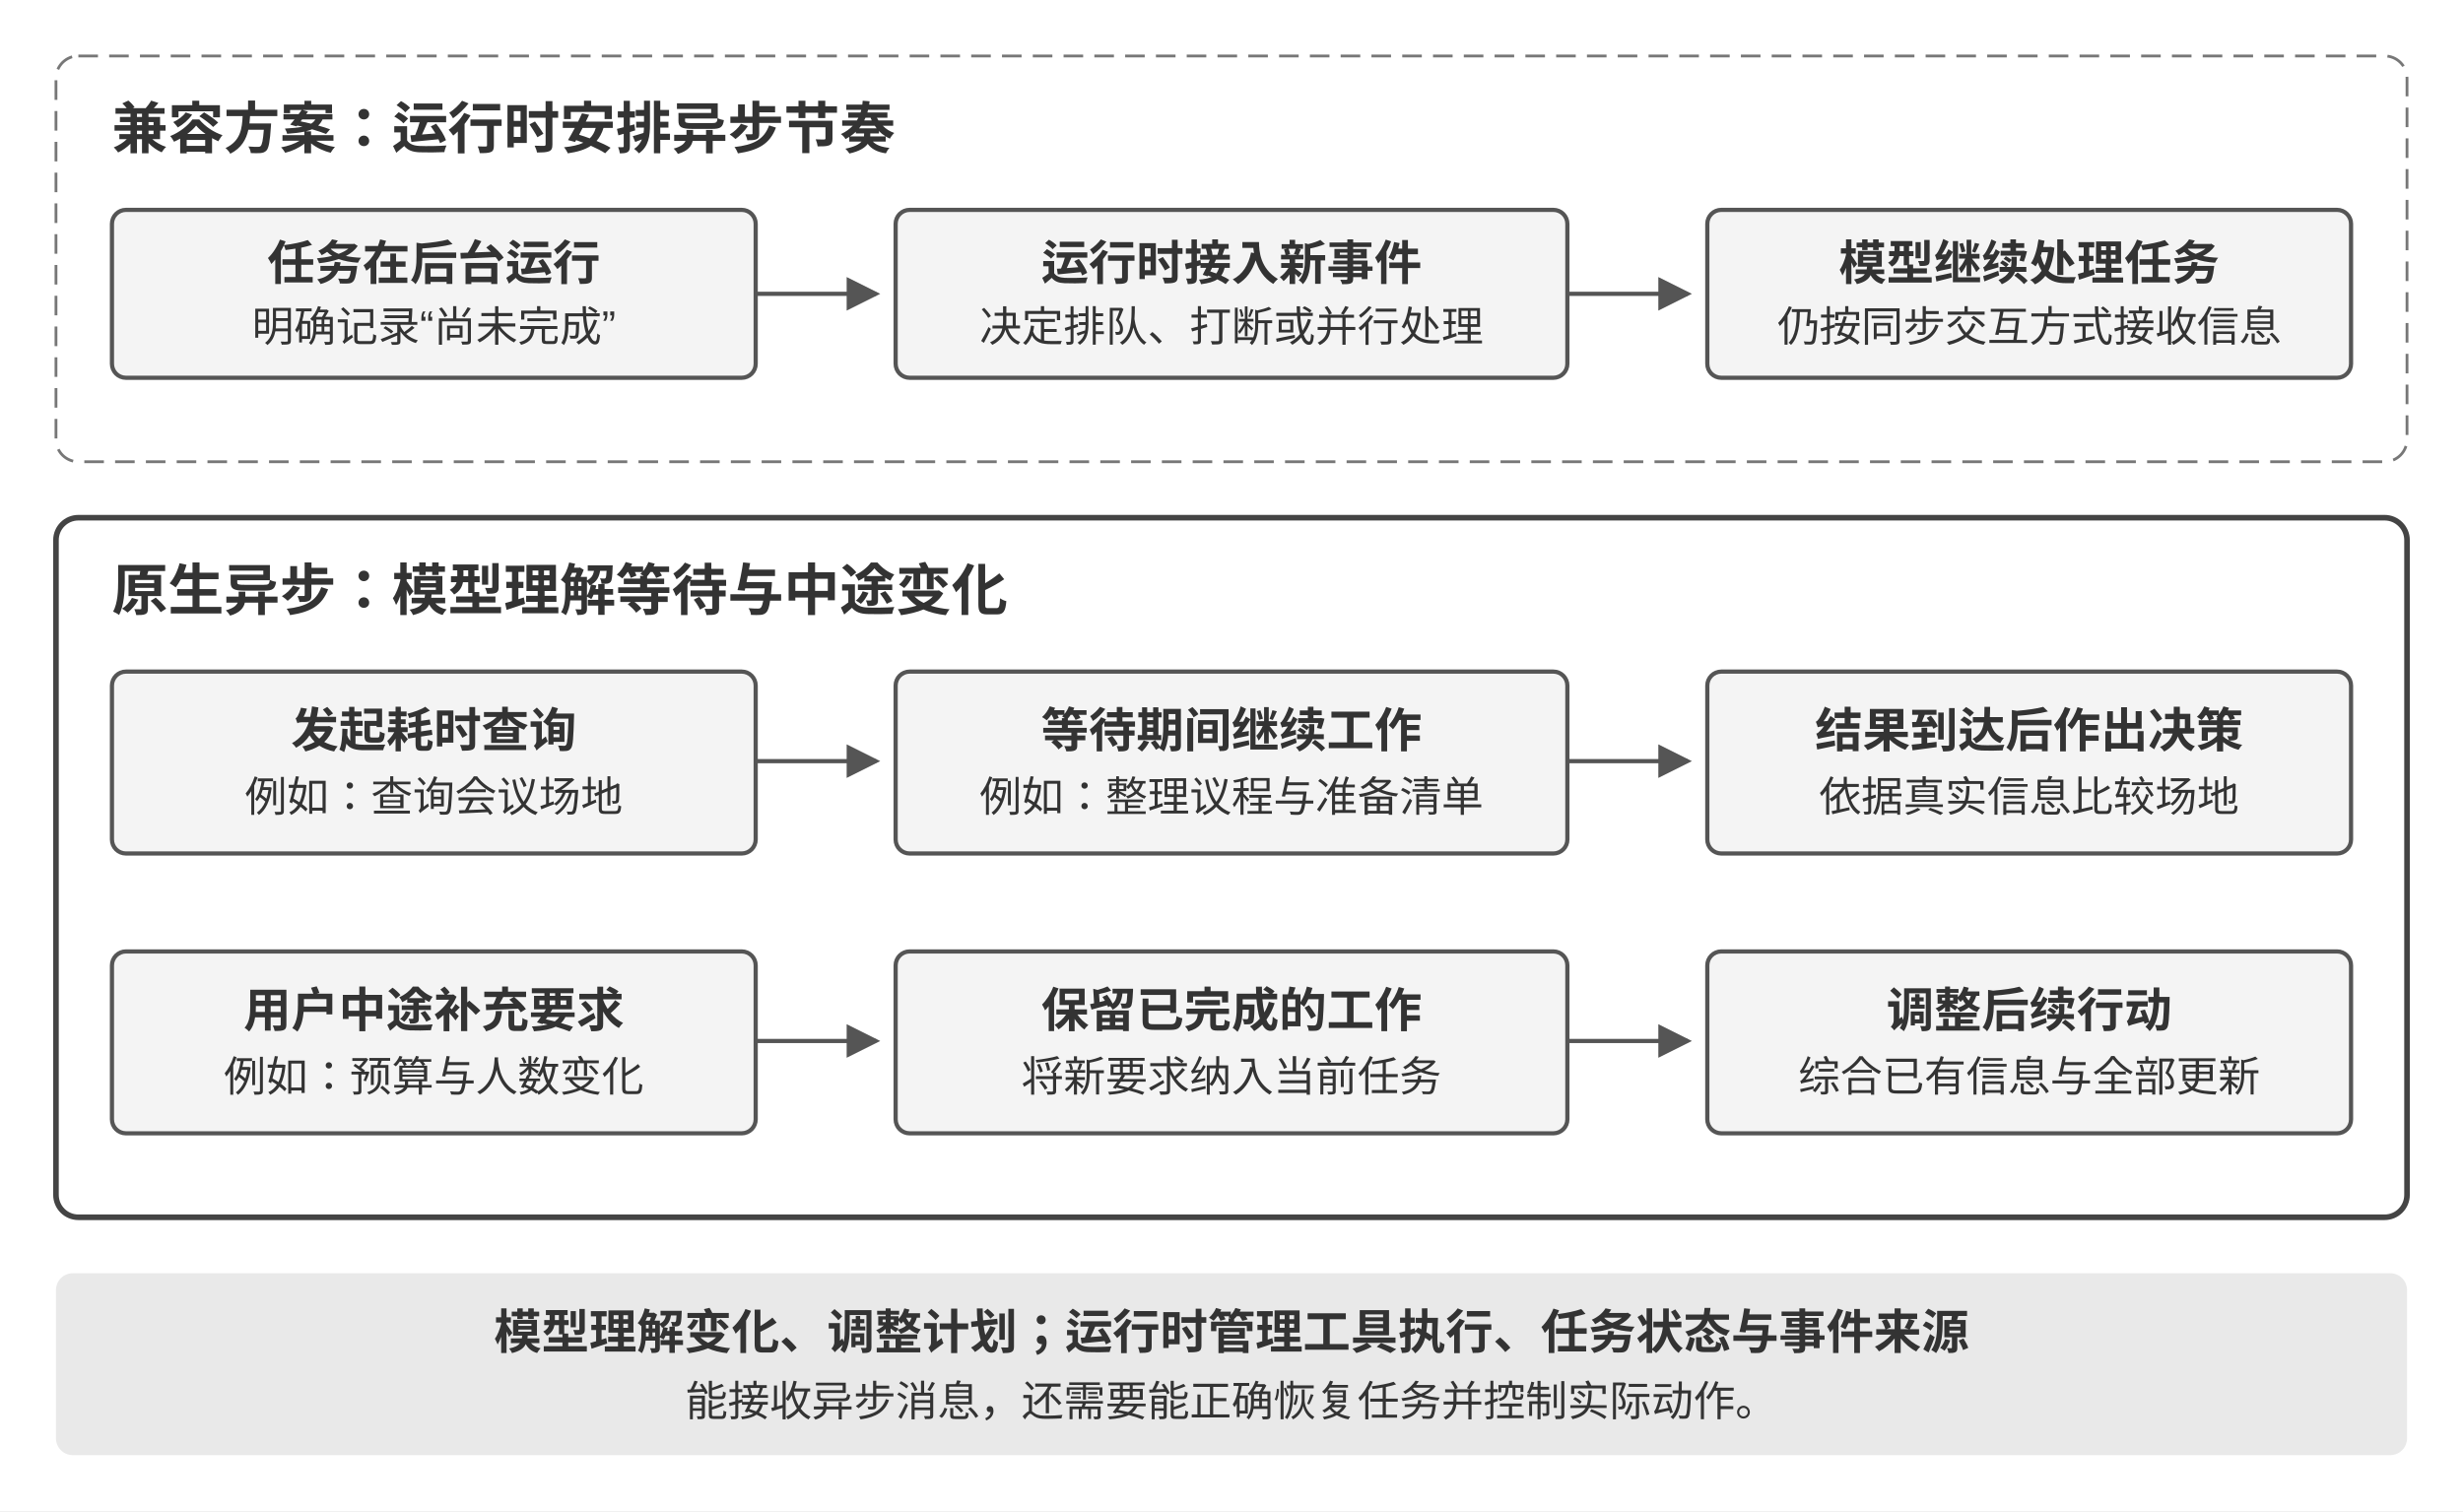
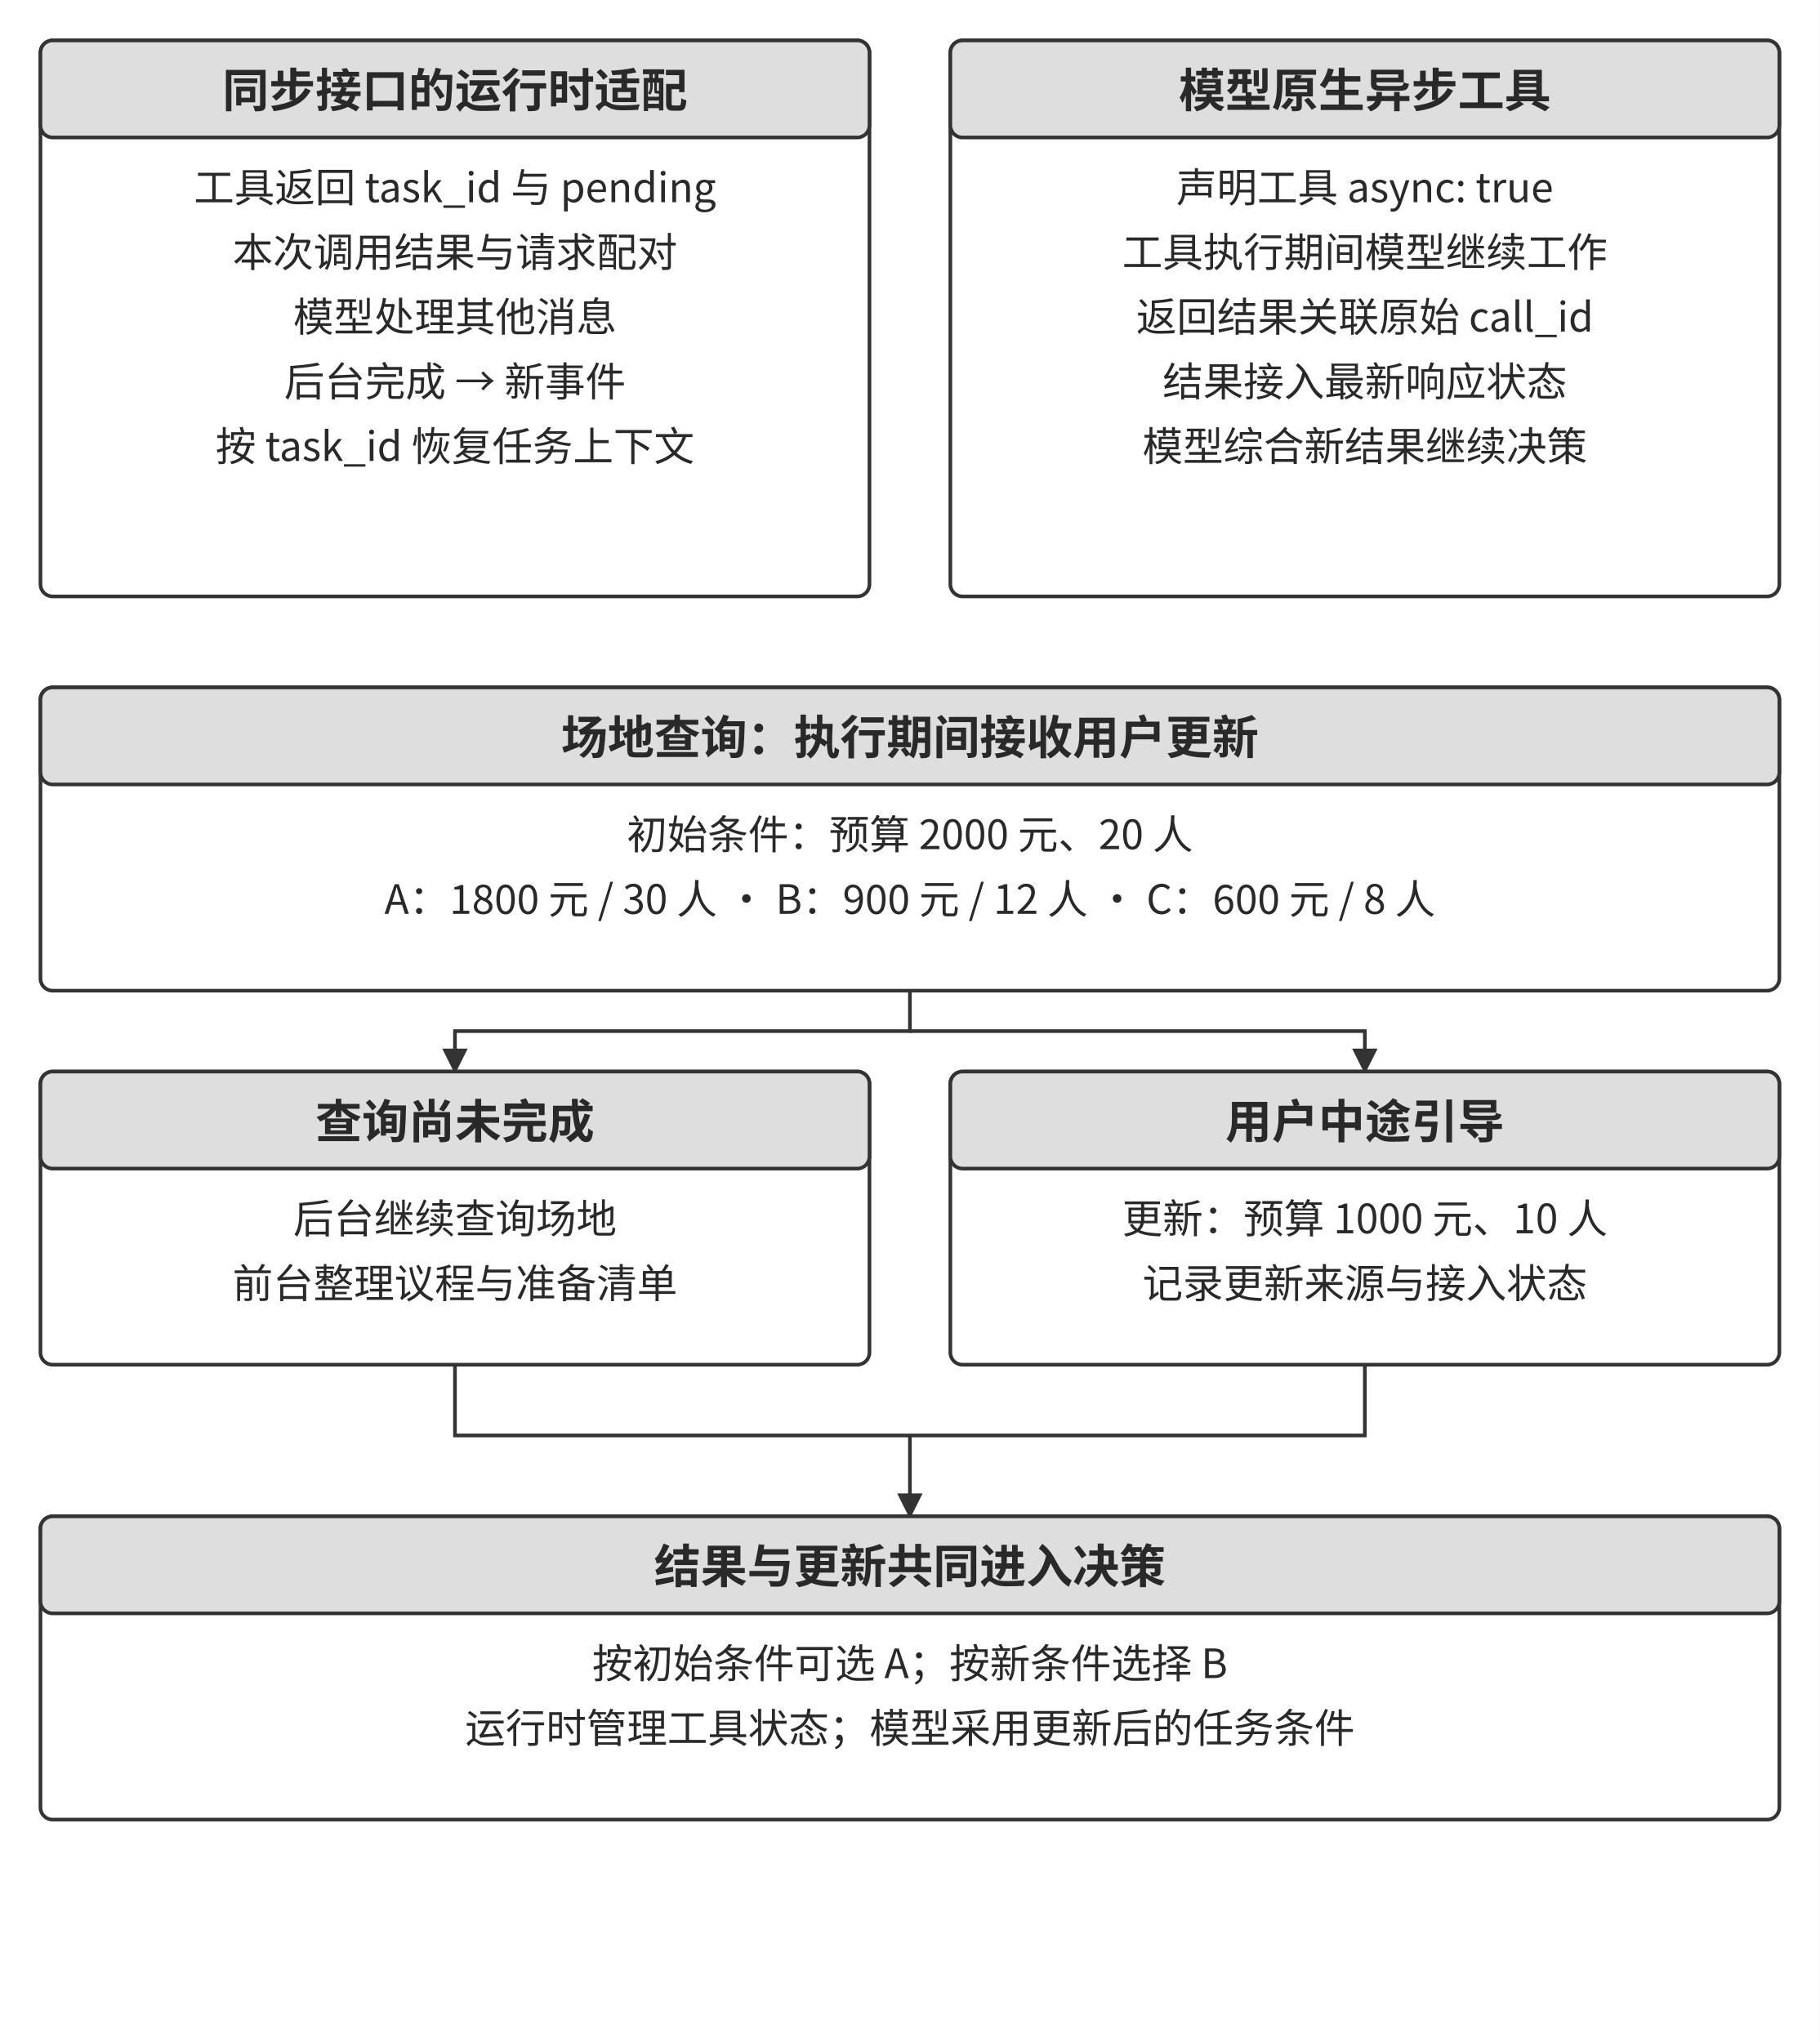
- <svg xmlns="http://www.w3.org/2000/svg" width="880" height="540" viewBox="0 0 880 540">
+ <svg xmlns="http://www.w3.org/2000/svg" width="150mm" height="168.33mm" viewBox="0 0 900 1010" role="img" aria-labelledby="title desc">
  <defs>
-     <marker id="arrow" markerWidth="8" markerHeight="8" refX="7" refY="4" orient="auto">
-       <path d="M0,0 L8,4 L0,8" fill="#555" />
+     <marker id="arrow" viewBox="0 0 10 10" refX="9" refY="5" markerWidth="7" markerHeight="7" orient="auto-start-reverse">
+       <path d="M0 0 L10 5 L0 10 Z" fill="#333333" />
    </marker>
-     <style>
-       text{font-family:Arial,'PingFang SC','Microsoft YaHei',sans-serif;fill:#333}
-       .title{font-size:20px;font-weight:700}
-       .label{font-size:17px;font-weight:600}
-       .small{font-size:15px}
-       .box{fill:#f4f4f4;stroke:#555;stroke-width:1.5}
-       .arrow{fill:none;stroke:#555;stroke-width:1.5;marker-end:url(#arrow)}
-     </style>
  </defs>
-   <rect width="880" height="540" fill="#fff" />
-   <rect x="20" y="20" width="840" height="145" rx="8" fill="#fff" stroke="#777" stroke-dasharray="7 4" />
-   <text x="40" y="53" class="title">兼容方案：运行时安排异步节奏</text>
-   <rect x="40" y="75" width="230" height="60" rx="5" class="box" />
-   <text x="155" y="100" text-anchor="middle" class="label">任务在后台运行</text>
-   <text x="155" y="122" text-anchor="middle" class="small">明确记录“尚未完成”</text>
-   <path d="M270 105 H313" class="arrow" />
-   <rect x="320" y="75" width="240" height="60" rx="5" class="box" />
-   <text x="440" y="100" text-anchor="middle" class="label">运行时接入新事件</text>
-   <text x="440" y="122" text-anchor="middle" class="small">决定排队、打断或并行处理</text>
-   <path d="M560 105 H603" class="arrow" />
-   <rect x="610" y="75" width="230" height="60" rx="5" class="box" />
-   <text x="725" y="100" text-anchor="middle" class="label">模型继续处理任务</text>
-   <text x="725" y="122" text-anchor="middle" class="small">仍按同步交互方式接收信息</text>
-   <rect x="20" y="185" width="840" height="250" rx="8" fill="#fff" stroke="#444" stroke-width="2" />
-   <text x="40" y="218" class="title">原生异步：模型理解等待与中途变化</text>
-   <rect x="40" y="240" width="230" height="65" rx="5" class="box" />
-   <text x="155" y="267" text-anchor="middle" class="label">发起耗时查询</text>
-   <text x="155" y="290" text-anchor="middle" class="small">例如：查询会议场地</text>
-   <path d="M270 272 H313" class="arrow" />
-   <rect x="320" y="240" width="240" height="65" rx="5" class="box" />
-   <text x="440" y="267" text-anchor="middle" class="label">等待期间继续工作</text>
-   <text x="440" y="290" text-anchor="middle" class="small">例如：整理议程与准备清单</text>
-   <path d="M560 272 H603" class="arrow" />
-   <rect x="610" y="240" width="230" height="65" rx="5" class="box" />
-   <text x="725" y="267" text-anchor="middle" class="label">结果到达后作出决策</text>
-   <text x="725" y="290" text-anchor="middle" class="small">依据真实信息比较场地</text>
-   <rect x="40" y="340" width="230" height="65" rx="5" class="box" />
-   <text x="155" y="367" text-anchor="middle" class="label">用户中途补充要求</text>
-   <text x="155" y="390" text-anchor="middle" class="small">例如：预算与人数变化</text>
-   <path d="M270 372 H313" class="arrow" />
-   <rect x="320" y="340" width="240" height="65" rx="5" class="box" />
-   <text x="440" y="367" text-anchor="middle" class="label">保留已完成的工作</text>
-   <text x="440" y="390" text-anchor="middle" class="small">将新要求纳入当前任务</text>
-   <path d="M560 372 H603" class="arrow" />
-   <rect x="610" y="340" width="230" height="65" rx="5" class="box" />
-   <text x="725" y="367" text-anchor="middle" class="label">调整后续行动</text>
-   <text x="725" y="390" text-anchor="middle" class="small">综合已有信息与全部更新</text>
-   <rect x="20" y="455" width="840" height="65" rx="6" fill="#e9e9e9" />
-   <text x="440" y="482" text-anchor="middle" class="label">模型理解变化、调整计划；运行时管理工具执行、任务状态与事件来源</text>
-   <text x="440" y="506" text-anchor="middle" class="small">能接收异步消息，还需要能正确恢复任务并控制实际动作。</text>
+   <rect width="900" height="1010" fill="#ffffff" />
+   <rect x="20" y="20" width="410" height="275" rx="6" fill="#ffffff" stroke="#333333" stroke-width="1.8" />
+   <rect x="20" y="20" width="410" height="48" rx="6" fill="#dedede" stroke="#333333" stroke-width="1.8" />
+   <text x="225.0" y="53" text-anchor="middle" font-family="Noto Sans CJK SC,Source Han Sans CN,Microsoft YaHei,sans-serif" font-size="23" font-weight="700" fill="#292929">同步接口的运行时适配</text>
+   <text x="225.0" y="100" text-anchor="middle" font-family="Noto Sans CJK SC,Source Han Sans CN,Microsoft YaHei,sans-serif" font-size="20" font-weight="400" fill="#292929">工具返回 task_id 与 pending</text>
+   <text x="225.0" y="132" text-anchor="middle" font-family="Noto Sans CJK SC,Source Han Sans CN,Microsoft YaHei,sans-serif" font-size="20" font-weight="400" fill="#292929">本次调用结果与请求配对</text>
+   <text x="225.0" y="164" text-anchor="middle" font-family="Noto Sans CJK SC,Source Han Sans CN,Microsoft YaHei,sans-serif" font-size="20" font-weight="400" fill="#292929">模型处理其他消息</text>
+   <text x="225.0" y="196" text-anchor="middle" font-family="Noto Sans CJK SC,Source Han Sans CN,Microsoft YaHei,sans-serif" font-size="20" font-weight="400" fill="#292929">后台完成 → 新事件</text>
+   <text x="225.0" y="228" text-anchor="middle" font-family="Noto Sans CJK SC,Source Han Sans CN,Microsoft YaHei,sans-serif" font-size="20" font-weight="400" fill="#292929">按 task_id 恢复任务上下文</text>
+   <rect x="470" y="20" width="410" height="275" rx="6" fill="#ffffff" stroke="#333333" stroke-width="1.8" />
+   <rect x="470" y="20" width="410" height="48" rx="6" fill="#dedede" stroke="#333333" stroke-width="1.8" />
+   <text x="675.0" y="53" text-anchor="middle" font-family="Noto Sans CJK SC,Source Han Sans CN,Microsoft YaHei,sans-serif" font-size="23" font-weight="700" fill="#292929">模型原生异步工具</text>
+   <text x="675.0" y="100" text-anchor="middle" font-family="Noto Sans CJK SC,Source Han Sans CN,Microsoft YaHei,sans-serif" font-size="20" font-weight="400" fill="#292929">声明工具 async: true</text>
+   <text x="675.0" y="132" text-anchor="middle" font-family="Noto Sans CJK SC,Source Han Sans CN,Microsoft YaHei,sans-serif" font-size="20" font-weight="400" fill="#292929">工具执行期间模型继续工作</text>
+   <text x="675.0" y="164" text-anchor="middle" font-family="Noto Sans CJK SC,Source Han Sans CN,Microsoft YaHei,sans-serif" font-size="20" font-weight="400" fill="#292929">返回结果关联原始 call_id</text>
+   <text x="675.0" y="196" text-anchor="middle" font-family="Noto Sans CJK SC,Source Han Sans CN,Microsoft YaHei,sans-serif" font-size="20" font-weight="400" fill="#292929">结果接入最新响应状态</text>
+   <text x="675.0" y="228" text-anchor="middle" font-family="Noto Sans CJK SC,Source Han Sans CN,Microsoft YaHei,sans-serif" font-size="20" font-weight="400" fill="#292929">模型综合新结果继续决策</text>
+   <rect x="20" y="340" width="860" height="150" rx="6" fill="#ffffff" stroke="#333333" stroke-width="1.8" />
+   <rect x="20" y="340" width="860" height="48" rx="6" fill="#dedede" stroke="#333333" stroke-width="1.8" />
+   <text x="450.0" y="373" text-anchor="middle" font-family="Noto Sans CJK SC,Source Han Sans CN,Microsoft YaHei,sans-serif" font-size="23" font-weight="700" fill="#292929">场地查询：执行期间接收用户更新</text>
+   <text x="450.0" y="420" text-anchor="middle" font-family="Noto Sans CJK SC,Source Han Sans CN,Microsoft YaHei,sans-serif" font-size="20" font-weight="400" fill="#292929">初始条件：预算 2000 元、20 人</text>
+   <text x="450.0" y="452" text-anchor="middle" font-family="Noto Sans CJK SC,Source Han Sans CN,Microsoft YaHei,sans-serif" font-size="20" font-weight="400" fill="#292929">A：1800 元 / 30 人 · B：900 元 / 12 人 · C：600 元 / 8 人</text>
+   <path d="M 450 490 L 450 510 L 225 510 L 225 530" fill="none" stroke="#333333" stroke-width="1.8" marker-end="url(#arrow)" />
+   <path d="M 450 510 L 675 510 L 675 530" fill="none" stroke="#333333" stroke-width="1.8" marker-end="url(#arrow)" />
+   <rect x="20" y="530" width="410" height="145" rx="6" fill="#ffffff" stroke="#333333" stroke-width="1.8" />
+   <rect x="20" y="530" width="410" height="48" rx="6" fill="#dedede" stroke="#333333" stroke-width="1.8" />
+   <text x="225.0" y="563" text-anchor="middle" font-family="Noto Sans CJK SC,Source Han Sans CN,Microsoft YaHei,sans-serif" font-size="23" font-weight="700" fill="#292929">查询尚未完成</text>
+   <text x="225.0" y="610" text-anchor="middle" font-family="Noto Sans CJK SC,Source Han Sans CN,Microsoft YaHei,sans-serif" font-size="20" font-weight="400" fill="#292929">后台继续查询场地</text>
+   <text x="225.0" y="642" text-anchor="middle" font-family="Noto Sans CJK SC,Source Han Sans CN,Microsoft YaHei,sans-serif" font-size="20" font-weight="400" fill="#292929">前台整理议程与准备清单</text>
+   <rect x="470" y="530" width="410" height="145" rx="6" fill="#ffffff" stroke="#333333" stroke-width="1.8" />
+   <rect x="470" y="530" width="410" height="48" rx="6" fill="#dedede" stroke="#333333" stroke-width="1.8" />
+   <text x="675.0" y="563" text-anchor="middle" font-family="Noto Sans CJK SC,Source Han Sans CN,Microsoft YaHei,sans-serif" font-size="23" font-weight="700" fill="#292929">用户中途引导</text>
+   <text x="675.0" y="610" text-anchor="middle" font-family="Noto Sans CJK SC,Source Han Sans CN,Microsoft YaHei,sans-serif" font-size="20" font-weight="400" fill="#292929">更新：预算 1000 元、10 人</text>
+   <text x="675.0" y="642" text-anchor="middle" font-family="Noto Sans CJK SC,Source Han Sans CN,Microsoft YaHei,sans-serif" font-size="20" font-weight="400" fill="#292929">记录更新来源与接入状态</text>
+   <path d="M 225 675 L 225 710 L 675 710 L 675 675" fill="none" stroke="#333333" stroke-width="1.8" />
+   <path d="M 450 710 L 450 750" fill="none" stroke="#333333" stroke-width="1.8" marker-end="url(#arrow)" />
+   <rect x="20" y="750" width="860" height="150" rx="6" fill="#ffffff" stroke="#333333" stroke-width="1.8" />
+   <rect x="20" y="750" width="860" height="48" rx="6" fill="#dedede" stroke="#333333" stroke-width="1.8" />
+   <text x="450.0" y="783" text-anchor="middle" font-family="Noto Sans CJK SC,Source Han Sans CN,Microsoft YaHei,sans-serif" font-size="23" font-weight="700" fill="#292929">结果与更新共同进入决策</text>
+   <text x="450.0" y="830" text-anchor="middle" font-family="Noto Sans CJK SC,Source Han Sans CN,Microsoft YaHei,sans-serif" font-size="20" font-weight="400" fill="#292929">按初始条件可选 A；按新条件选择 B</text>
+   <text x="450.0" y="862" text-anchor="middle" font-family="Noto Sans CJK SC,Source Han Sans CN,Microsoft YaHei,sans-serif" font-size="20" font-weight="400" fill="#292929">运行时管理工具状态；模型采用更新后的任务条件</text>
</svg>
